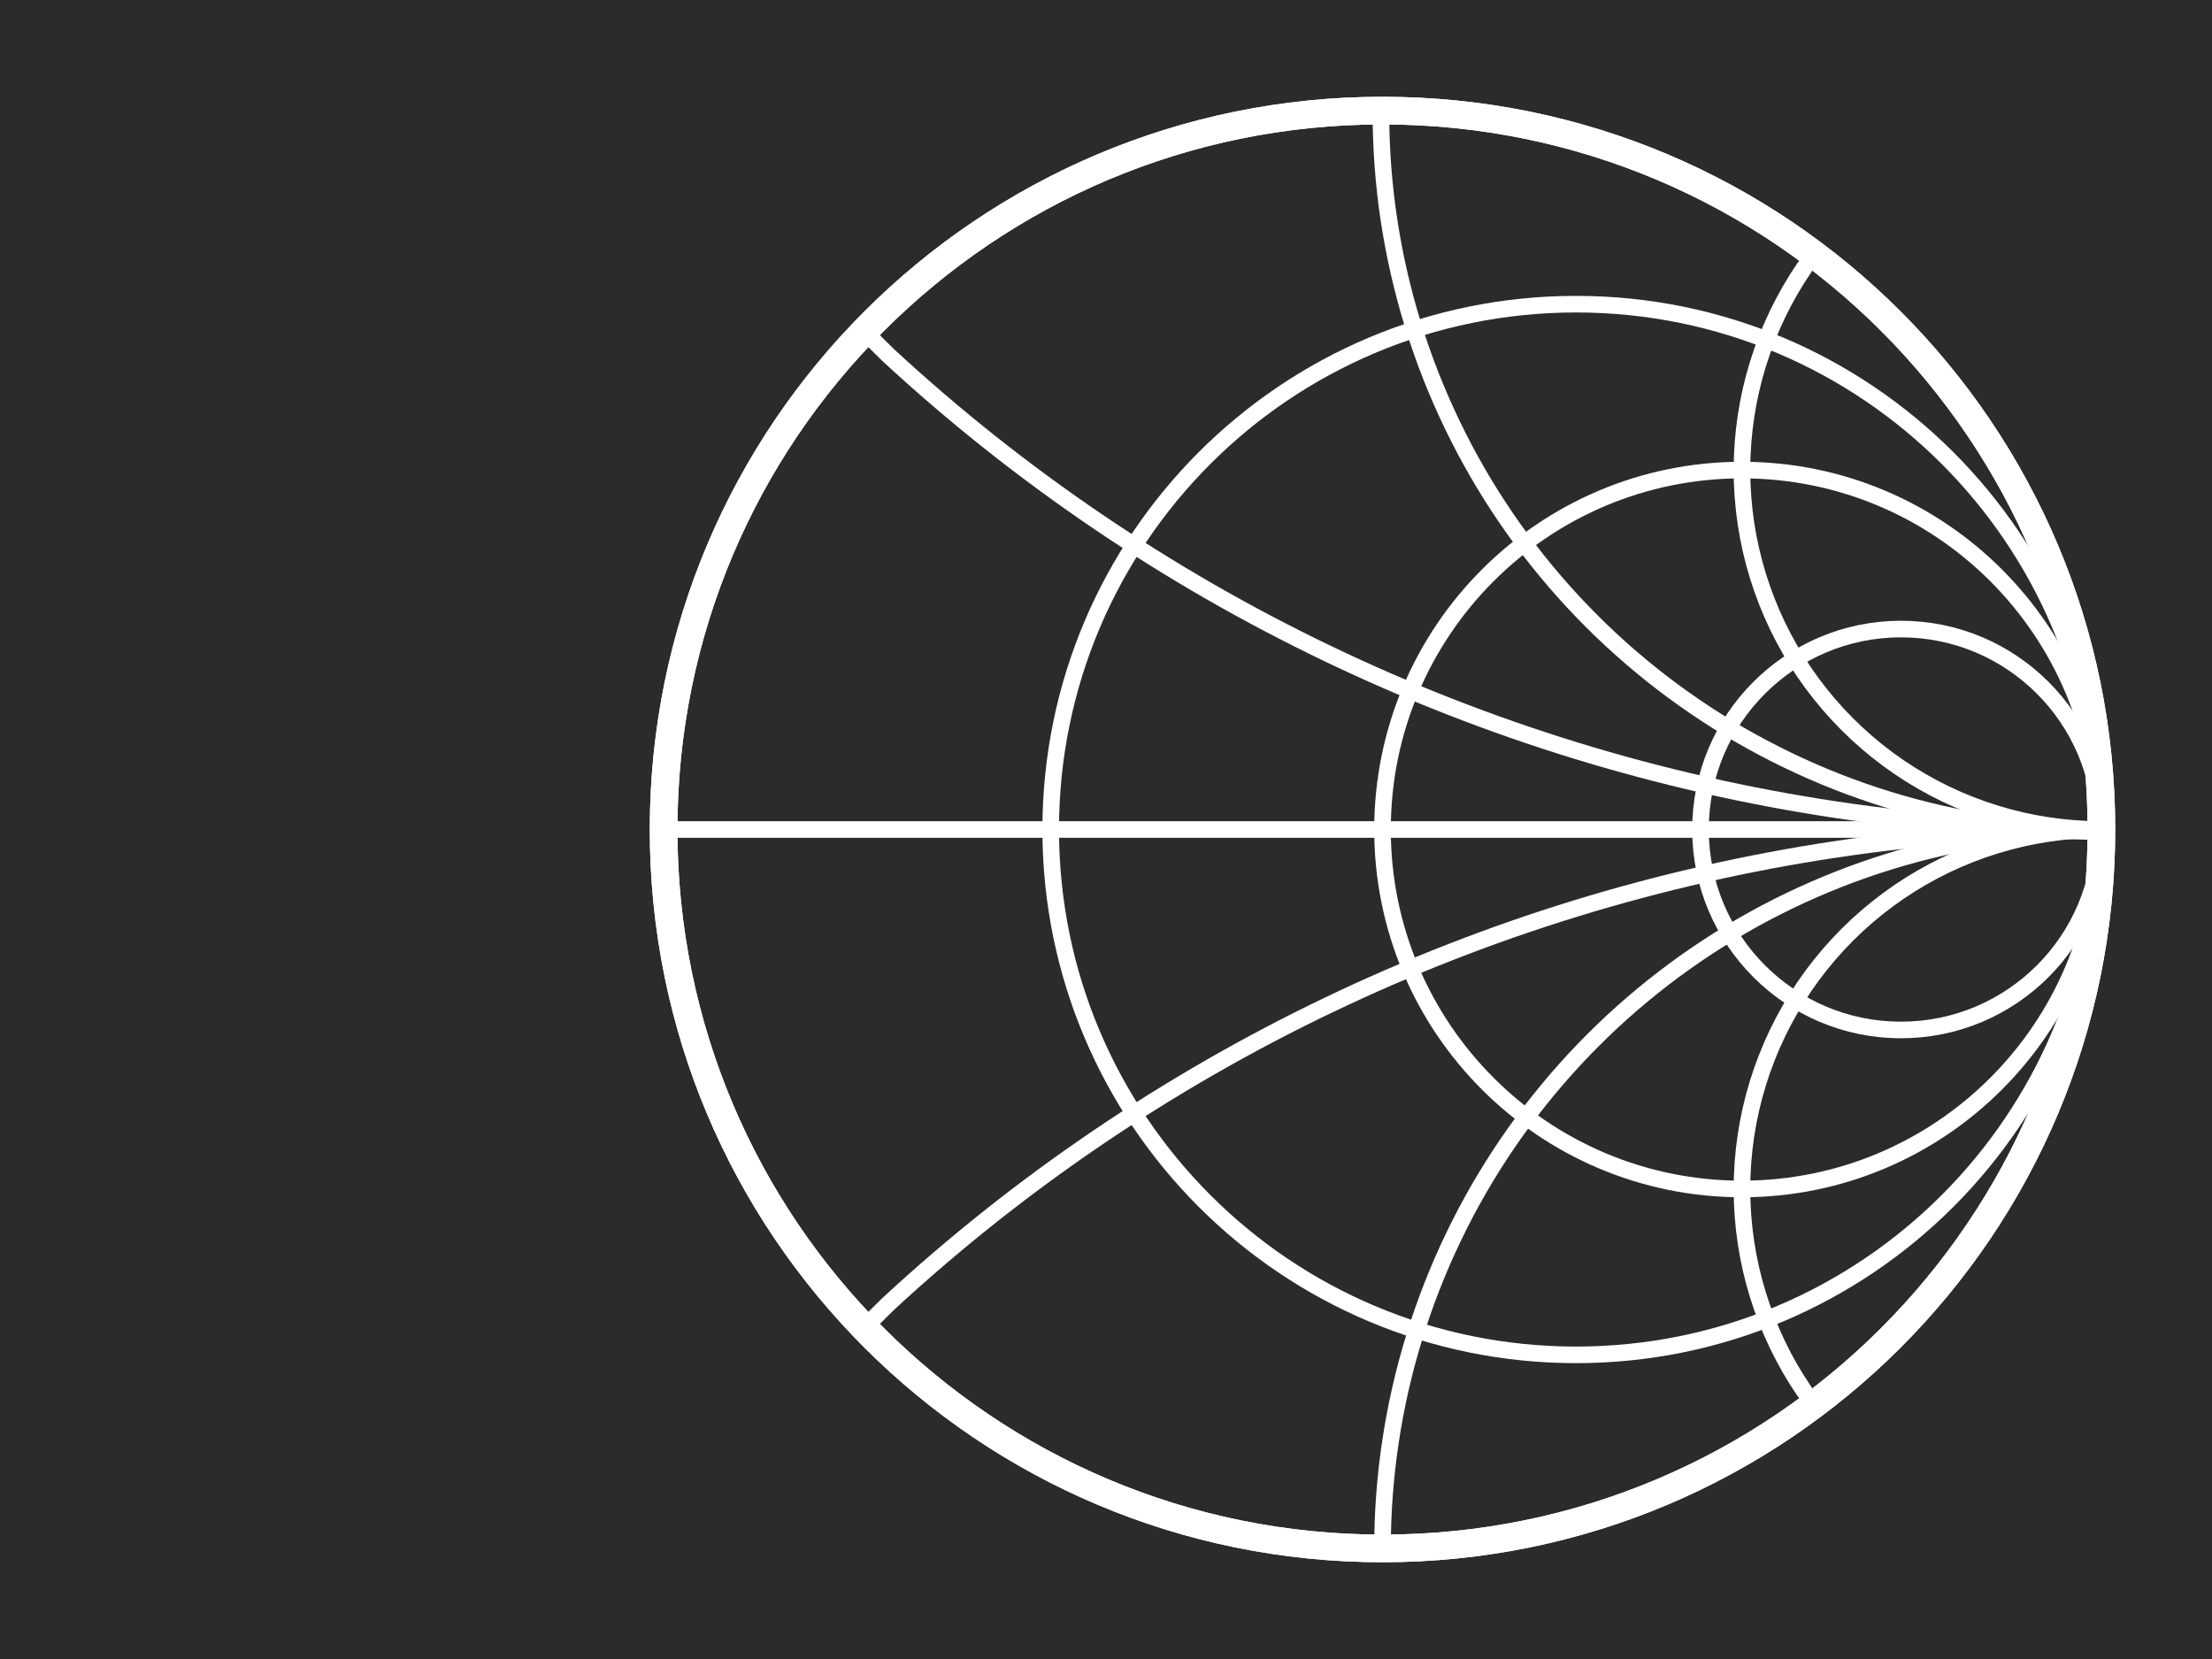
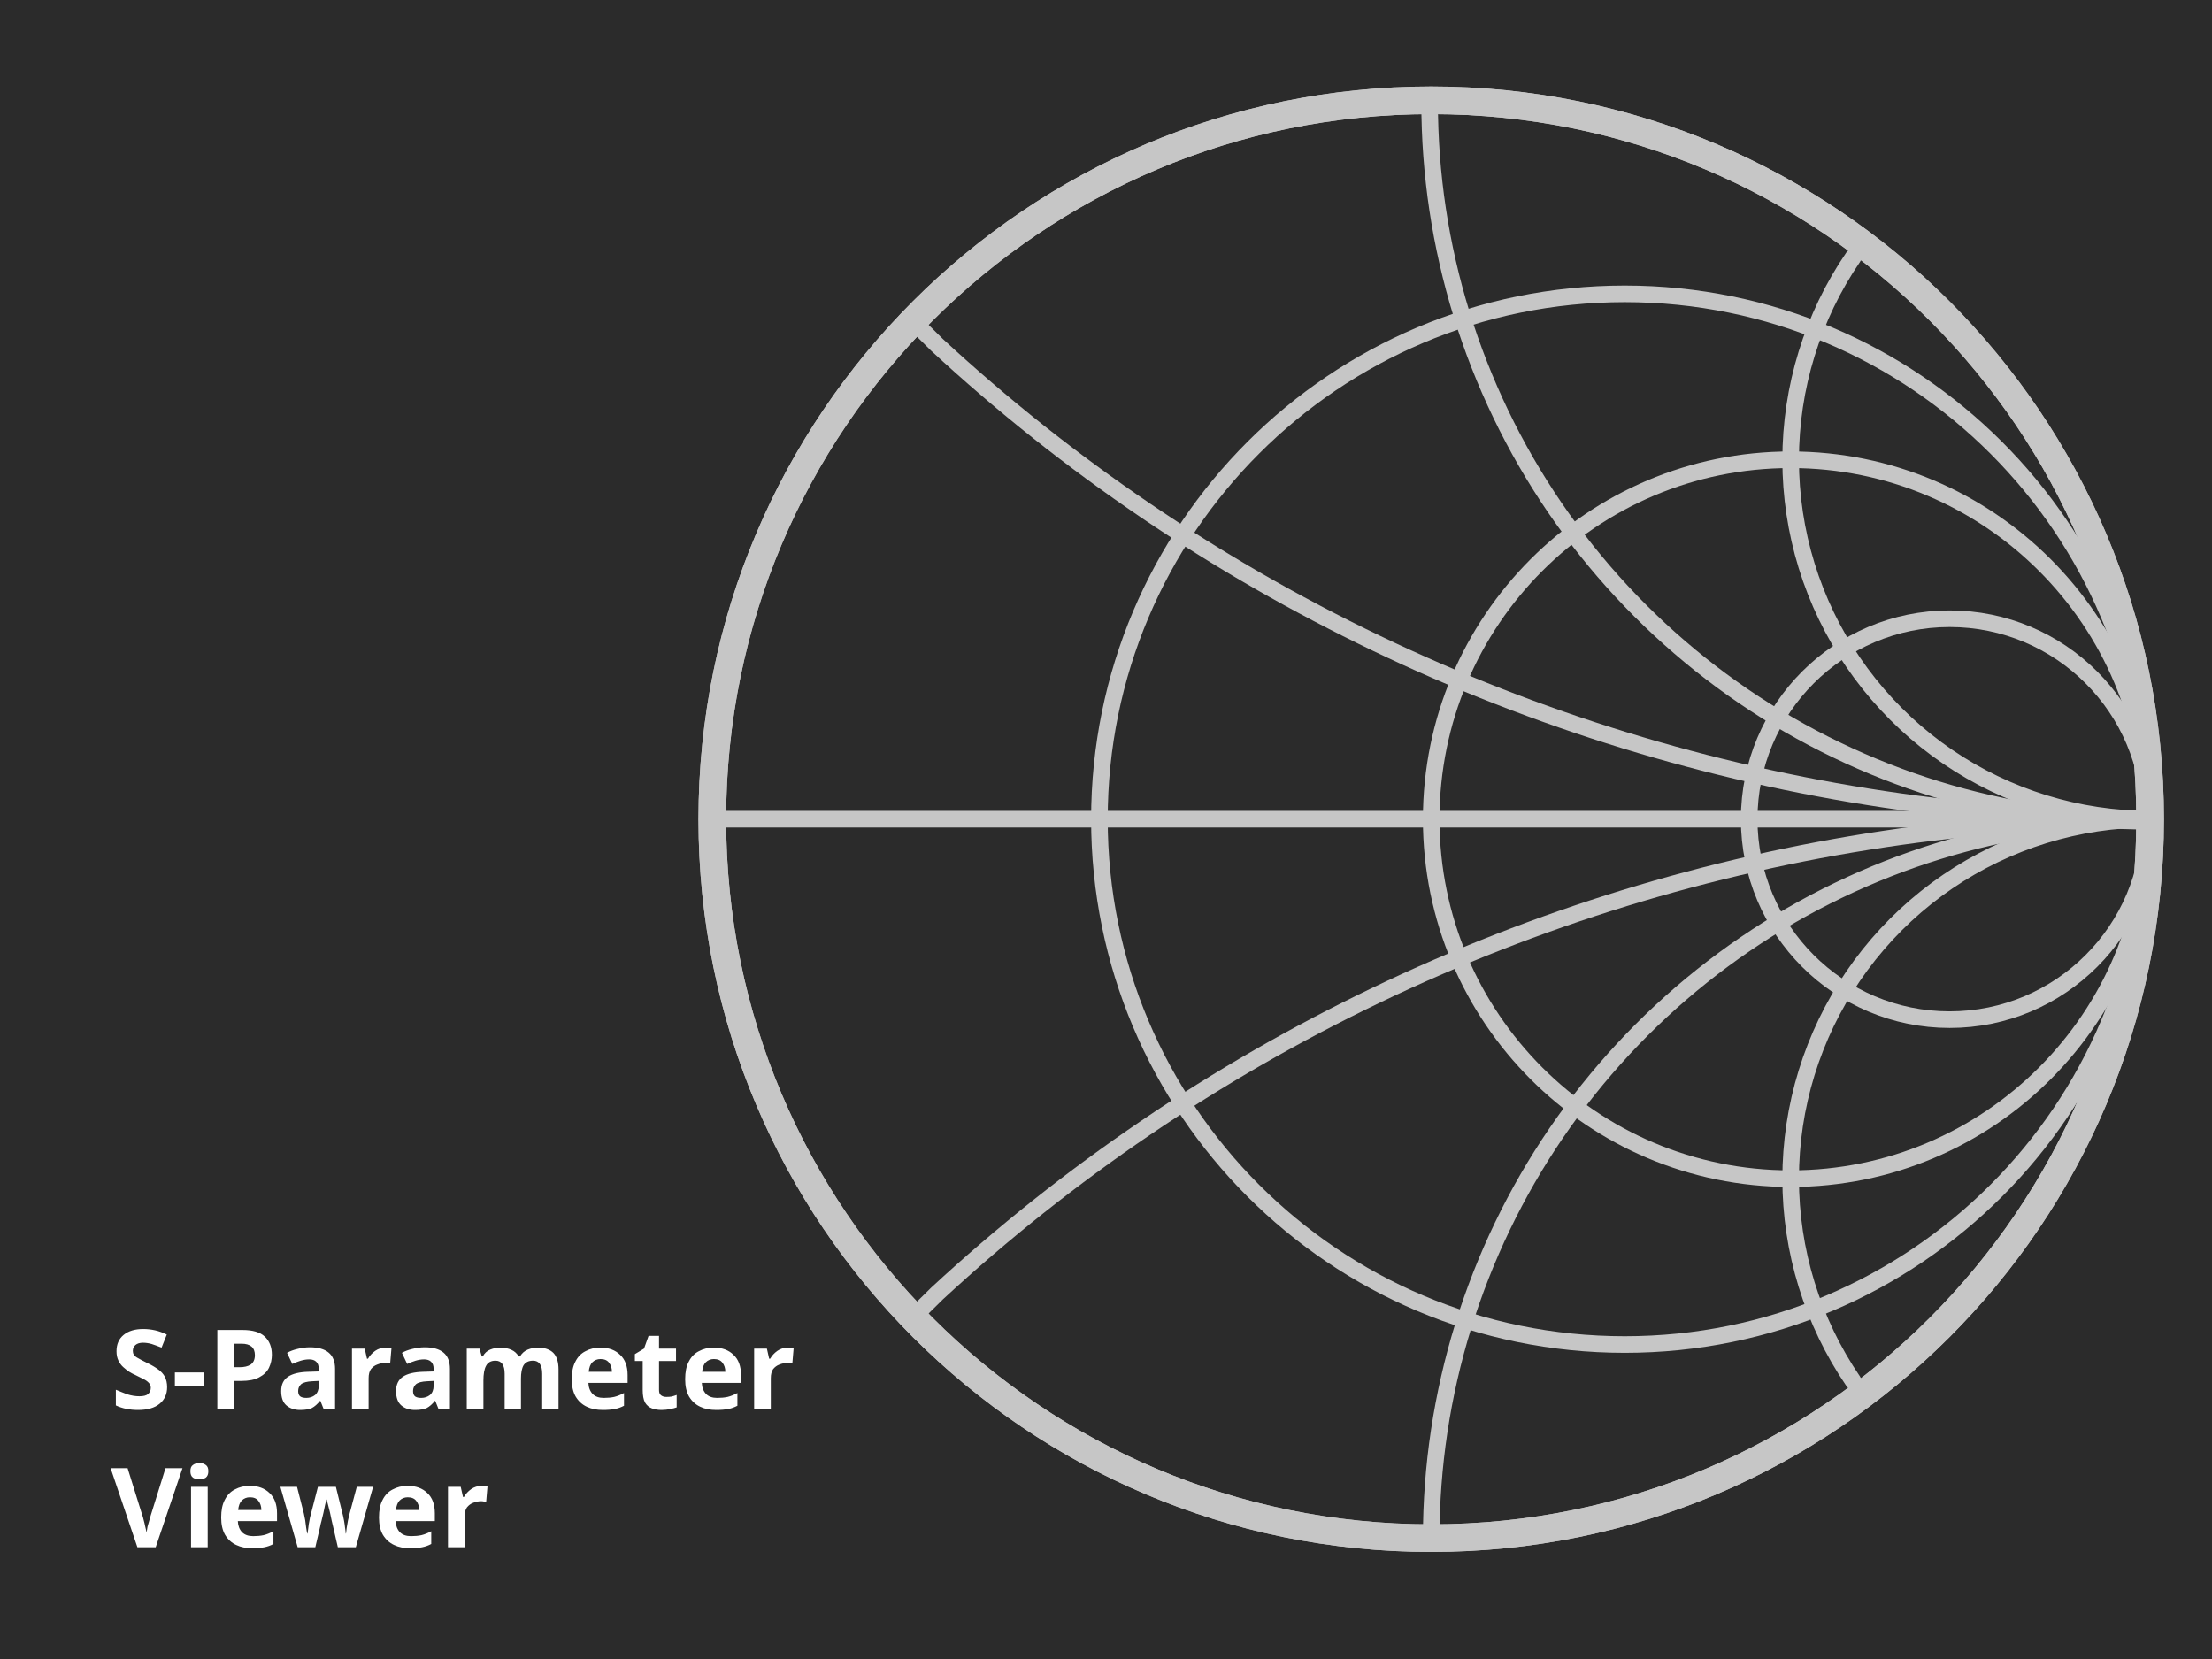
<svg xmlns="http://www.w3.org/2000/svg" width="400" height="300" viewBox="0 0 105.833 79.375" version="1.1" id="svg5">
  <defs id="defs2" />
  <g id="layer1">
    <rect style="font-variation-settings:normal;opacity:1;fill:#2b2b2b;fill-opacity:1;stroke:none;stroke-width:1.323;stroke-linecap:round;stroke-linejoin:round;stroke-miterlimit:4;stroke-dasharray:none;stroke-dashoffset:0;stroke-opacity:1;stop-color:#000000;stop-opacity:1" id="rect6047" width="105.833" height="79.375" x="0" y="0" />
-     <ellipse style="font-variation-settings:normal;opacity:1;fill:none;fill-opacity:1;stroke:#ffffff;stroke-width:1.323;stroke-linecap:round;stroke-linejoin:round;stroke-miterlimit:4;stroke-dasharray:none;stroke-dashoffset:0;stroke-opacity:1;stop-color:#000000;stop-opacity:1" id="path5117" cx="66.146" cy="39.688" rx="34.396" ry="34.396" />
-     <ellipse style="font-variation-settings:normal;fill:none;fill-opacity:1;stroke:#ffffff;stroke-width:1.323;stroke-linecap:round;stroke-linejoin:round;stroke-miterlimit:4;stroke-dasharray:none;stroke-dashoffset:0;stroke-opacity:1;stop-color:#000000" id="path5117-30" cx="66.146" cy="39.688" rx="34.396" ry="34.396" />
-     <path id="path5117-30-2" style="font-variation-settings:normal;fill:none;fill-opacity:1;stroke:#ffffff;stroke-width:0.794;stroke-linecap:round;stroke-linejoin:round;stroke-miterlimit:4;stroke-dasharray:none;stroke-dashoffset:0;stroke-opacity:1;stop-color:#000000" d="m 100.542,39.688 c -2.128,-1.8e-5 -4.255,-0.079 -6.376,-0.238 -2.122,-0.158 -4.237,-0.396 -6.341,-0.712 -2.104,-0.316 -4.195,-0.71 -6.27,-1.182 -2.074,-0.472 -4.13,-1.02 -6.163,-1.645 -2.033,-0.625 -4.042,-1.325 -6.023,-2.1 -1.981,-0.774 -3.932,-1.622 -5.849,-2.542 -1.917,-0.92 -3.799,-1.91 -5.642,-2.97 -1.843,-1.06 -3.645,-2.188 -5.403,-3.382 -1.758,-1.194 -3.471,-2.453 -5.135,-3.774 -1.663,-1.322 -3.277,-2.705 -4.836,-4.147 -0.384,-0.375 -0.764,-0.754 -1.14,-1.136" />
-     <path id="path5117-30-2-0" style="font-variation-settings:normal;fill:none;fill-opacity:1;stroke:#ffffff;stroke-width:0.794;stroke-linecap:round;stroke-linejoin:round;stroke-miterlimit:4;stroke-dasharray:none;stroke-dashoffset:0;stroke-opacity:1;stop-color:#000000" d="m 100.542,39.688 c -2.128,1.8e-5 -4.255,0.079 -6.376,0.238 -2.122,0.158 -4.237,0.396 -6.341,0.712 -2.104,0.316 -4.195,0.71 -6.27,1.182 -2.074,0.472 -4.13,1.02 -6.163,1.645 -2.033,0.625 -4.042,1.325 -6.023,2.1 -1.981,0.774 -3.932,1.622 -5.849,2.542 -1.917,0.92 -3.799,1.91 -5.642,2.97 -1.843,1.06 -3.645,2.188 -5.403,3.382 -1.758,1.194 -3.471,2.453 -5.135,3.774 -1.663,1.322 -3.277,2.705 -4.836,4.147 -0.384,0.375 -0.764,0.754 -1.14,1.136" />
-     <path style="font-variation-settings:normal;opacity:1;fill:none;fill-opacity:1;stroke:#ffffff;stroke-width:0.794;stroke-linecap:round;stroke-linejoin:round;stroke-miterlimit:4;stroke-dasharray:none;stroke-dashoffset:0;stroke-opacity:1;stop-color:#000000;stop-opacity:1" d="m 31.75,39.688 h 68.792" id="path5119" />
-     <circle style="font-variation-settings:normal;opacity:1;fill:none;fill-opacity:1;stroke:#ffffff;stroke-width:0.794;stroke-linecap:round;stroke-linejoin:round;stroke-miterlimit:4;stroke-dasharray:none;stroke-dashoffset:0;stroke-opacity:1;stop-color:#000000;stop-opacity:1" id="path5147" cx="83.344" cy="39.688" r="17.198" />
-     <path id="path5117-3" style="font-variation-settings:normal;fill:none;fill-opacity:1;stroke:#ffffff;stroke-width:0.794;stroke-linecap:round;stroke-linejoin:round;stroke-miterlimit:4;stroke-dasharray:none;stroke-dashoffset:0;stroke-opacity:1;stop-color:#000000" d="M 86.332,12.802 A 17.198,17.198 0 0 0 85.648,13.891 17.198,17.198 0 0 1 86.332,12.802 Z M 85.648,13.891 a 17.198,17.198 0 0 0 -0.601,1.137 17.198,17.198 0 0 1 0.601,-1.137 z m -0.601,1.137 a 17.198,17.198 0 0 0 -0.514,1.179 17.198,17.198 0 0 1 0.514,-1.179 z m -0.514,1.179 a 17.198,17.198 0 0 0 -0.425,1.214 17.198,17.198 0 0 1 0.425,-1.214 z m -0.425,1.214 a 17.198,17.198 0 0 0 -0.333,1.242 17.198,17.198 0 0 1 0.333,-1.242 z m -0.333,1.242 a 17.198,17.198 0 0 0 -0.239,1.263 17.198,17.198 0 0 1 0.239,-1.263 z m -0.239,1.263 a 17.198,17.198 0 0 0 -0.144,1.278 17.198,17.198 0 0 1 0.144,-1.278 z m -0.144,1.278 a 17.198,17.198 0 0 0 -0.048,1.285 17.198,17.198 0 0 1 0.048,-1.285 z m -0.048,1.285 a 17.198,17.198 0 0 0 0.048,1.285 17.198,17.198 0 0 1 -0.048,-1.285 z m 0.048,1.285 a 17.198,17.198 0 0 0 0.144,1.278 17.198,17.198 0 0 1 -0.144,-1.278 z m 0.144,1.278 a 17.198,17.198 0 0 0 0.239,1.263 17.198,17.198 0 0 1 -0.239,-1.263 z m 0.239,1.263 a 17.198,17.198 0 0 0 0.333,1.242 17.198,17.198 0 0 1 -0.333,-1.242 z m 0.333,1.242 a 17.198,17.198 0 0 0 0.425,1.214 17.198,17.198 0 0 1 -0.425,-1.214 z m 0.425,1.214 A 17.198,17.198 0 0 0 85.047,29.952 17.198,17.198 0 0 1 84.533,28.773 Z m 0.514,1.179 a 17.198,17.198 0 0 0 0.601,1.137 17.198,17.198 0 0 1 -0.601,-1.137 z m 0.601,1.137 A 17.198,17.198 0 0 0 86.332,32.177 17.198,17.198 0 0 1 85.648,31.089 Z m 0.684,1.089 a 17.198,17.198 0 0 0 0.764,1.035 17.198,17.198 0 0 1 -0.764,-1.035 z m 0.764,1.035 a 17.198,17.198 0 0 0 0.839,0.975 17.198,17.198 0 0 1 -0.839,-0.975 z m 0.839,0.975 a 17.198,17.198 0 0 0 0.91,0.91 17.198,17.198 0 0 1 -0.91,-0.91 z m 0.91,0.91 a 17.198,17.198 0 0 0 0.975,0.839 17.198,17.198 0 0 1 -0.975,-0.839 z m 0.975,0.839 a 17.198,17.198 0 0 0 1.035,0.764 17.198,17.198 0 0 1 -1.035,-0.764 z m 1.035,0.764 a 17.198,17.198 0 0 0 1.089,0.684 17.198,17.198 0 0 1 -1.089,-0.684 z m 1.089,0.684 a 17.198,17.198 0 0 0 1.137,0.601 17.198,17.198 0 0 1 -1.137,-0.601 z m 1.137,0.601 a 17.198,17.198 0 0 0 1.179,0.514 17.198,17.198 0 0 1 -1.179,-0.514 z m 1.179,0.514 a 17.198,17.198 0 0 0 1.214,0.425 17.198,17.198 0 0 1 -1.214,-0.425 z m 1.214,0.425 a 17.198,17.198 0 0 0 1.242,0.333 17.198,17.198 0 0 1 -1.242,-0.333 z m 1.242,0.333 a 17.198,17.198 0 0 0 1.264,0.239 17.198,17.198 0 0 1 -1.264,-0.239 z m 1.264,0.239 a 17.198,17.198 0 0 0 1.278,0.144 17.198,17.198 0 0 1 -1.278,-0.144 z m 1.278,0.144 a 17.198,17.198 0 0 0 1.285,0.048 17.198,17.198 0 0 1 -1.285,-0.048 z" />
-     <path id="path5117-3-6" style="font-variation-settings:normal;fill:none;fill-opacity:1;stroke:#ffffff;stroke-width:0.794;stroke-linecap:round;stroke-linejoin:round;stroke-miterlimit:4;stroke-dasharray:none;stroke-dashoffset:0;stroke-opacity:1;stop-color:#000000" d="m 86.332,66.573 a 17.198,17.198 0 0 1 -0.684,-1.089 17.198,17.198 0 0 0 0.684,1.089 z m -0.684,-1.089 a 17.198,17.198 0 0 1 -0.601,-1.137 17.198,17.198 0 0 0 0.601,1.137 z m -0.601,-1.137 a 17.198,17.198 0 0 1 -0.514,-1.179 17.198,17.198 0 0 0 0.514,1.179 z m -0.514,-1.179 a 17.198,17.198 0 0 1 -0.425,-1.214 17.198,17.198 0 0 0 0.425,1.214 z m -0.425,-1.214 a 17.198,17.198 0 0 1 -0.333,-1.242 17.198,17.198 0 0 0 0.333,1.242 z m -0.333,-1.242 a 17.198,17.198 0 0 1 -0.239,-1.263 17.198,17.198 0 0 0 0.239,1.263 z m -0.239,-1.263 a 17.198,17.198 0 0 1 -0.144,-1.278 17.198,17.198 0 0 0 0.144,1.278 z m -0.144,-1.278 a 17.198,17.198 0 0 1 -0.048,-1.285 17.198,17.198 0 0 0 0.048,1.285 z m -0.048,-1.285 a 17.198,17.198 0 0 1 0.048,-1.285 17.198,17.198 0 0 0 -0.048,1.285 z m 0.048,-1.285 a 17.198,17.198 0 0 1 0.144,-1.278 17.198,17.198 0 0 0 -0.144,1.278 z m 0.144,-1.278 a 17.198,17.198 0 0 1 0.239,-1.263 17.198,17.198 0 0 0 -0.239,1.263 z m 0.239,-1.263 a 17.198,17.198 0 0 1 0.333,-1.242 17.198,17.198 0 0 0 -0.333,1.242 z m 0.333,-1.242 a 17.198,17.198 0 0 1 0.425,-1.214 17.198,17.198 0 0 0 -0.425,1.214 z m 0.425,-1.214 a 17.198,17.198 0 0 1 0.514,-1.179 17.198,17.198 0 0 0 -0.514,1.179 z m 0.514,-1.179 a 17.198,17.198 0 0 1 0.601,-1.137 17.198,17.198 0 0 0 -0.601,1.137 z m 0.601,-1.137 a 17.198,17.198 0 0 1 0.684,-1.089 17.198,17.198 0 0 0 -0.684,1.089 z m 0.684,-1.089 a 17.198,17.198 0 0 1 0.764,-1.035 17.198,17.198 0 0 0 -0.764,1.035 z m 0.764,-1.035 a 17.198,17.198 0 0 1 0.839,-0.975 17.198,17.198 0 0 0 -0.839,0.975 z m 0.839,-0.975 a 17.198,17.198 0 0 1 0.91,-0.91 17.198,17.198 0 0 0 -0.91,0.91 z m 0.91,-0.91 a 17.198,17.198 0 0 1 0.975,-0.839 17.198,17.198 0 0 0 -0.975,0.839 z m 0.975,-0.839 a 17.198,17.198 0 0 1 1.035,-0.764 17.198,17.198 0 0 0 -1.035,0.764 z m 1.035,-0.764 a 17.198,17.198 0 0 1 1.089,-0.684 17.198,17.198 0 0 0 -1.089,0.684 z m 1.089,-0.684 a 17.198,17.198 0 0 1 1.137,-0.601 17.198,17.198 0 0 0 -1.137,0.601 z m 1.137,-0.601 a 17.198,17.198 0 0 1 1.179,-0.514 17.198,17.198 0 0 0 -1.179,0.514 z m 1.179,-0.514 a 17.198,17.198 0 0 1 1.214,-0.425 17.198,17.198 0 0 0 -1.214,0.425 z m 1.214,-0.425 a 17.198,17.198 0 0 1 1.242,-0.333 17.198,17.198 0 0 0 -1.242,0.333 z m 1.242,-0.333 a 17.198,17.198 0 0 1 1.264,-0.239 17.198,17.198 0 0 0 -1.264,0.239 z m 1.264,-0.239 a 17.198,17.198 0 0 1 1.278,-0.144 17.198,17.198 0 0 0 -1.278,0.144 z m 1.278,-0.144 a 17.198,17.198 0 0 1 1.285,-0.048 17.198,17.198 0 0 0 -1.285,0.048 z" />
-     <circle style="font-variation-settings:normal;fill:none;fill-opacity:1;stroke:#ffffff;stroke-width:0.794;stroke-linecap:round;stroke-linejoin:round;stroke-miterlimit:4;stroke-dasharray:none;stroke-dashoffset:0;stroke-opacity:1;stop-color:#000000" id="path5147-2" cx="90.951" cy="39.688" r="9.591" />
-     <circle style="font-variation-settings:normal;fill:none;fill-opacity:1;stroke:#ffffff;stroke-width:0.794;stroke-linecap:round;stroke-linejoin:round;stroke-miterlimit:4;stroke-dasharray:none;stroke-dashoffset:0;stroke-opacity:1;stop-color:#000000" id="path5147-5" cx="75.406" cy="39.688" r="25.135" />
-     <path id="path5117-2" style="font-variation-settings:normal;fill:none;fill-opacity:1;stroke:#ffffff;stroke-width:0.794;stroke-linecap:round;stroke-linejoin:round;stroke-miterlimit:4;stroke-dasharray:none;stroke-dashoffset:0;stroke-opacity:1;stop-color:#000000" d="m 66.07,5.388 a 34.396,34.396 0 0 0 0.096,2.57 34.396,34.396 0 0 1 -0.096,-2.57 z m 0.096,2.57 a 34.396,34.396 0 0 0 0.288,2.556 34.396,34.396 0 0 1 -0.288,-2.556 z m 0.288,2.556 a 34.396,34.396 0 0 0 0.479,2.527 34.396,34.396 0 0 1 -0.479,-2.527 z m 0.479,2.527 a 34.396,34.396 0 0 0 0.666,2.485 34.396,34.396 0 0 1 -0.666,-2.485 z m 0.666,2.485 a 34.396,34.396 0 0 0 0.85,2.428 34.396,34.396 0 0 1 -0.85,-2.428 z m 0.85,2.428 a 34.396,34.396 0 0 0 1.029,2.357 34.396,34.396 0 0 1 -1.029,-2.357 z m 1.029,2.357 a 34.396,34.396 0 0 0 1.201,2.274 34.396,34.396 0 0 1 -1.201,-2.274 z m 1.201,2.274 a 34.396,34.396 0 0 0 1.369,2.178 34.396,34.396 0 0 1 -1.369,-2.178 z m 1.369,2.178 a 34.396,34.396 0 0 0 1.527,2.069 34.396,34.396 0 0 1 -1.527,-2.069 z m 1.527,2.069 a 34.396,34.396 0 0 0 1.678,1.95 34.396,34.396 0 0 1 -1.678,-1.95 z m 1.678,1.95 a 34.396,34.396 0 0 0 1.819,1.819 34.396,34.396 0 0 1 -1.819,-1.819 z m 1.819,1.819 a 34.396,34.396 0 0 0 1.95,1.678 34.396,34.396 0 0 1 -1.95,-1.678 z m 1.95,1.678 a 34.396,34.396 0 0 0 2.069,1.527 34.396,34.396 0 0 1 -2.069,-1.527 z m 2.069,1.527 a 34.396,34.396 0 0 0 2.178,1.369 34.396,34.396 0 0 1 -2.178,-1.369 z m 2.178,1.369 a 34.396,34.396 0 0 0 2.274,1.201 34.396,34.396 0 0 1 -2.274,-1.201 z m 2.274,1.201 a 34.396,34.396 0 0 0 2.357,1.029 34.396,34.396 0 0 1 -2.357,-1.029 z m 2.357,1.029 a 34.396,34.396 0 0 0 2.428,0.85 34.396,34.396 0 0 1 -2.428,-0.85 z m 2.428,0.85 a 34.396,34.396 0 0 0 2.485,0.666 34.396,34.396 0 0 1 -2.485,-0.666 z m 2.485,0.666 a 34.396,34.396 0 0 0 2.527,0.479 34.396,34.396 0 0 1 -2.527,-0.479 z m 2.527,0.479 a 34.396,34.396 0 0 0 2.556,0.288 34.396,34.396 0 0 1 -2.556,-0.288 z m 2.556,0.288 a 34.396,34.396 0 0 0 2.57,0.096 34.396,34.396 0 0 1 -2.57,-0.096 z" />
-     <path id="path5117-2-5" style="font-variation-settings:normal;fill:none;fill-opacity:1;stroke:#ffffff;stroke-width:0.794;stroke-linecap:round;stroke-linejoin:round;stroke-miterlimit:4;stroke-dasharray:none;stroke-dashoffset:0;stroke-opacity:1;stop-color:#000000" d="m 66.146,74.083 a 34.396,34.396 0 0 1 0.096,-2.57 34.396,34.396 0 0 0 -0.096,2.57 z m 0.096,-2.57 a 34.396,34.396 0 0 1 0.288,-2.556 34.396,34.396 0 0 0 -0.288,2.556 z m 0.288,-2.556 a 34.396,34.396 0 0 1 0.479,-2.527 34.396,34.396 0 0 0 -0.479,2.527 z m 0.479,-2.527 a 34.396,34.396 0 0 1 0.666,-2.485 34.396,34.396 0 0 0 -0.666,2.485 z m 0.666,-2.485 a 34.396,34.396 0 0 1 0.85,-2.428 34.396,34.396 0 0 0 -0.85,2.428 z m 0.85,-2.428 a 34.396,34.396 0 0 1 1.029,-2.357 34.396,34.396 0 0 0 -1.029,2.357 z m 1.029,-2.357 a 34.396,34.396 0 0 1 1.201,-2.274 34.396,34.396 0 0 0 -1.201,2.274 z m 1.201,-2.274 a 34.396,34.396 0 0 1 1.369,-2.178 34.396,34.396 0 0 0 -1.369,2.178 z m 1.369,-2.178 a 34.396,34.396 0 0 1 1.527,-2.069 34.396,34.396 0 0 0 -1.527,2.069 z m 1.527,-2.069 a 34.396,34.396 0 0 1 1.678,-1.95 34.396,34.396 0 0 0 -1.678,1.95 z m 1.678,-1.95 a 34.396,34.396 0 0 1 1.819,-1.819 34.396,34.396 0 0 0 -1.819,1.819 z m 1.819,-1.819 a 34.396,34.396 0 0 1 1.95,-1.678 34.396,34.396 0 0 0 -1.95,1.678 z m 1.95,-1.678 a 34.396,34.396 0 0 1 2.069,-1.527 34.396,34.396 0 0 0 -2.069,1.527 z m 2.069,-1.527 a 34.396,34.396 0 0 1 2.178,-1.369 34.396,34.396 0 0 0 -2.178,1.369 z m 2.178,-1.369 a 34.396,34.396 0 0 1 2.274,-1.201 34.396,34.396 0 0 0 -2.274,1.201 z m 2.274,-1.201 a 34.396,34.396 0 0 1 2.357,-1.029 34.396,34.396 0 0 0 -2.357,1.029 z m 2.357,-1.029 a 34.396,34.396 0 0 1 2.428,-0.85 34.396,34.396 0 0 0 -2.428,0.85 z m 2.428,-0.85 a 34.396,34.396 0 0 1 2.485,-0.666 34.396,34.396 0 0 0 -2.485,0.666 z m 2.485,-0.666 a 34.396,34.396 0 0 1 2.527,-0.479 34.396,34.396 0 0 0 -2.527,0.479 z m 2.527,-0.479 a 34.396,34.396 0 0 1 2.556,-0.288 34.396,34.396 0 0 0 -2.556,0.288 z m 2.556,-0.288 a 34.396,34.396 0 0 1 2.57,-0.096 34.396,34.396 0 0 0 -2.57,0.096 z" />
+     <ellipse style="font-variation-settings:normal;opacity:1;fill:none;fill-opacity:1;stroke:#c6c6c6;stroke-width:1.323;stroke-linecap:round;stroke-linejoin:round;stroke-miterlimit:4;stroke-dasharray:none;stroke-dashoffset:0;stroke-opacity:1;stop-color:#000000;stop-opacity:1" id="path5117" cx="68.476" cy="39.195" rx="34.396" ry="34.396" />
+     <path id="path5117-30-2" style="font-variation-settings:normal;fill:none;fill-opacity:1;stroke:#c6c6c6;stroke-width:0.794;stroke-linecap:round;stroke-linejoin:round;stroke-miterlimit:4;stroke-dasharray:none;stroke-dashoffset:0;stroke-opacity:1;stop-color:#000000" d="m 102.872,39.194 c -2.128,-1.8e-5 -4.255,-0.079 -6.376,-0.238 -2.122,-0.158 -4.237,-0.396 -6.341,-0.712 -2.104,-0.316 -4.195,-0.71 -6.27,-1.182 -2.074,-0.472 -4.13,-1.02 -6.163,-1.645 -2.033,-0.625 -4.042,-1.325 -6.023,-2.1 -1.981,-0.774 -3.932,-1.622 -5.849,-2.542 -1.917,-0.92 -3.799,-1.91 -5.642,-2.97 -1.843,-1.06 -3.645,-2.188 -5.403,-3.382 -1.758,-1.194 -3.471,-2.453 -5.135,-3.774 -1.663,-1.322 -3.277,-2.705 -4.836,-4.147 -0.384,-0.375 -0.764,-0.754 -1.14,-1.136" />
+     <path id="path5117-30-2-0" style="font-variation-settings:normal;fill:none;fill-opacity:1;stroke:#c6c6c6;stroke-width:0.794;stroke-linecap:round;stroke-linejoin:round;stroke-miterlimit:4;stroke-dasharray:none;stroke-dashoffset:0;stroke-opacity:1;stop-color:#000000" d="m 102.872,39.194 c -2.128,1.8e-5 -4.255,0.079 -6.376,0.238 -2.122,0.158 -4.237,0.396 -6.341,0.712 -2.104,0.316 -4.195,0.71 -6.27,1.182 -2.074,0.472 -4.13,1.02 -6.163,1.645 -2.033,0.625 -4.042,1.325 -6.023,2.1 -1.981,0.774 -3.932,1.622 -5.849,2.542 -1.917,0.92 -3.799,1.91 -5.642,2.97 -1.843,1.06 -3.645,2.188 -5.403,3.382 -1.758,1.194 -3.471,2.453 -5.135,3.774 -1.663,1.322 -3.277,2.705 -4.836,4.147 -0.384,0.375 -0.764,0.754 -1.14,1.136" />
+     <path style="font-variation-settings:normal;opacity:1;fill:none;fill-opacity:1;stroke:#c6c6c6;stroke-width:0.794;stroke-linecap:round;stroke-linejoin:round;stroke-miterlimit:4;stroke-dasharray:none;stroke-dashoffset:0;stroke-opacity:1;stop-color:#000000;stop-opacity:1" d="M 34.08,39.195 H 102.872" id="path5119" />
+     <circle style="font-variation-settings:normal;opacity:1;fill:none;fill-opacity:1;stroke:#c6c6c6;stroke-width:0.794;stroke-linecap:round;stroke-linejoin:round;stroke-miterlimit:4;stroke-dasharray:none;stroke-dashoffset:0;stroke-opacity:1;stop-color:#000000;stop-opacity:1" id="path5147" cx="85.674" cy="39.195" r="17.198" />
+     <path id="path5117-3" style="font-variation-settings:normal;fill:none;fill-opacity:1;stroke:#c6c6c6;stroke-width:0.794;stroke-linecap:round;stroke-linejoin:round;stroke-miterlimit:4;stroke-dasharray:none;stroke-dashoffset:0;stroke-opacity:1;stop-color:#000000" d="m 88.662,12.309 a 17.198,17.198 0 0 0 -0.684,1.089 17.198,17.198 0 0 1 0.684,-1.089 z m -0.684,1.089 a 17.198,17.198 0 0 0 -0.601,1.137 17.198,17.198 0 0 1 0.601,-1.137 z m -0.601,1.137 a 17.198,17.198 0 0 0 -0.514,1.179 17.198,17.198 0 0 1 0.514,-1.179 z m -0.514,1.179 a 17.198,17.198 0 0 0 -0.425,1.214 17.198,17.198 0 0 1 0.425,-1.214 z m -0.425,1.214 a 17.198,17.198 0 0 0 -0.333,1.242 17.198,17.198 0 0 1 0.333,-1.242 z m -0.333,1.242 a 17.198,17.198 0 0 0 -0.239,1.263 17.198,17.198 0 0 1 0.239,-1.263 z m -0.239,1.263 a 17.198,17.198 0 0 0 -0.144,1.278 17.198,17.198 0 0 1 0.144,-1.278 z m -0.144,1.278 a 17.198,17.198 0 0 0 -0.048,1.285 17.198,17.198 0 0 1 0.048,-1.285 z m -0.048,1.285 a 17.198,17.198 0 0 0 0.048,1.285 17.198,17.198 0 0 1 -0.048,-1.285 z m 0.048,1.285 a 17.198,17.198 0 0 0 0.144,1.278 17.198,17.198 0 0 1 -0.144,-1.278 z m 0.144,1.278 a 17.198,17.198 0 0 0 0.239,1.263 17.198,17.198 0 0 1 -0.239,-1.263 z m 0.239,1.263 a 17.198,17.198 0 0 0 0.333,1.242 17.198,17.198 0 0 1 -0.333,-1.242 z m 0.333,1.242 a 17.198,17.198 0 0 0 0.425,1.214 17.198,17.198 0 0 1 -0.425,-1.214 z m 0.425,1.214 a 17.198,17.198 0 0 0 0.514,1.179 17.198,17.198 0 0 1 -0.514,-1.179 z m 0.514,1.179 a 17.198,17.198 0 0 0 0.601,1.137 17.198,17.198 0 0 1 -0.601,-1.137 z m 0.601,1.137 a 17.198,17.198 0 0 0 0.684,1.089 17.198,17.198 0 0 1 -0.684,-1.089 z m 0.684,1.089 a 17.198,17.198 0 0 0 0.764,1.035 17.198,17.198 0 0 1 -0.764,-1.035 z m 0.764,1.035 a 17.198,17.198 0 0 0 0.839,0.975 17.198,17.198 0 0 1 -0.839,-0.975 z m 0.839,0.975 a 17.198,17.198 0 0 0 0.91,0.91 17.198,17.198 0 0 1 -0.91,-0.91 z m 0.91,0.91 a 17.198,17.198 0 0 0 0.975,0.839 17.198,17.198 0 0 1 -0.975,-0.839 z m 0.975,0.839 a 17.198,17.198 0 0 0 1.035,0.764 17.198,17.198 0 0 1 -1.035,-0.764 z m 1.035,0.764 a 17.198,17.198 0 0 0 1.089,0.684 17.198,17.198 0 0 1 -1.089,-0.684 z m 1.089,0.684 a 17.198,17.198 0 0 0 1.137,0.601 17.198,17.198 0 0 1 -1.137,-0.601 z m 1.137,0.601 a 17.198,17.198 0 0 0 1.179,0.514 17.198,17.198 0 0 1 -1.179,-0.514 z m 1.179,0.514 a 17.198,17.198 0 0 0 1.214,0.425 17.198,17.198 0 0 1 -1.214,-0.425 z m 1.214,0.425 a 17.198,17.198 0 0 0 1.242,0.333 17.198,17.198 0 0 1 -1.242,-0.333 z m 1.242,0.333 a 17.198,17.198 0 0 0 1.264,0.239 17.198,17.198 0 0 1 -1.264,-0.239 z m 1.264,0.239 a 17.198,17.198 0 0 0 1.278,0.144 17.198,17.198 0 0 1 -1.278,-0.144 z m 1.278,0.144 a 17.198,17.198 0 0 0 1.285,0.048 17.198,17.198 0 0 1 -1.285,-0.048 z" />
+     <path id="path5117-3-6" style="font-variation-settings:normal;fill:none;fill-opacity:1;stroke:#c6c6c6;stroke-width:0.794;stroke-linecap:round;stroke-linejoin:round;stroke-miterlimit:4;stroke-dasharray:none;stroke-dashoffset:0;stroke-opacity:1;stop-color:#000000" d="m 88.662,66.08 a 17.198,17.198 0 0 1 -0.684,-1.089 17.198,17.198 0 0 0 0.684,1.089 z m -0.684,-1.089 a 17.198,17.198 0 0 1 -0.601,-1.137 17.198,17.198 0 0 0 0.601,1.137 z m -0.601,-1.137 a 17.198,17.198 0 0 1 -0.514,-1.179 17.198,17.198 0 0 0 0.514,1.179 z m -0.514,-1.179 a 17.198,17.198 0 0 1 -0.425,-1.214 17.198,17.198 0 0 0 0.425,1.214 z m -0.425,-1.214 a 17.198,17.198 0 0 1 -0.333,-1.242 17.198,17.198 0 0 0 0.333,1.242 z m -0.333,-1.242 a 17.198,17.198 0 0 1 -0.239,-1.263 17.198,17.198 0 0 0 0.239,1.263 z m -0.239,-1.263 a 17.198,17.198 0 0 1 -0.144,-1.278 17.198,17.198 0 0 0 0.144,1.278 z m -0.144,-1.278 a 17.198,17.198 0 0 1 -0.048,-1.285 17.198,17.198 0 0 0 0.048,1.285 z m -0.048,-1.285 a 17.198,17.198 0 0 1 0.048,-1.285 17.198,17.198 0 0 0 -0.048,1.285 z m 0.048,-1.285 a 17.198,17.198 0 0 1 0.144,-1.278 17.198,17.198 0 0 0 -0.144,1.278 z m 0.144,-1.278 a 17.198,17.198 0 0 1 0.239,-1.263 17.198,17.198 0 0 0 -0.239,1.263 z m 0.239,-1.263 a 17.198,17.198 0 0 1 0.333,-1.242 17.198,17.198 0 0 0 -0.333,1.242 z m 0.333,-1.242 a 17.198,17.198 0 0 1 0.425,-1.214 17.198,17.198 0 0 0 -0.425,1.214 z m 0.425,-1.214 a 17.198,17.198 0 0 1 0.514,-1.179 17.198,17.198 0 0 0 -0.514,1.179 z m 0.514,-1.179 a 17.198,17.198 0 0 1 0.601,-1.137 17.198,17.198 0 0 0 -0.601,1.137 z m 0.601,-1.137 a 17.198,17.198 0 0 1 0.684,-1.089 17.198,17.198 0 0 0 -0.684,1.089 z m 0.684,-1.089 a 17.198,17.198 0 0 1 0.764,-1.035 17.198,17.198 0 0 0 -0.764,1.035 z m 0.764,-1.035 a 17.198,17.198 0 0 1 0.839,-0.975 17.198,17.198 0 0 0 -0.839,0.975 z m 0.839,-0.975 a 17.198,17.198 0 0 1 0.91,-0.91 17.198,17.198 0 0 0 -0.91,0.91 z m 0.91,-0.91 a 17.198,17.198 0 0 1 0.975,-0.839 17.198,17.198 0 0 0 -0.975,0.839 z m 0.975,-0.839 a 17.198,17.198 0 0 1 1.035,-0.764 17.198,17.198 0 0 0 -1.035,0.764 z m 1.035,-0.764 a 17.198,17.198 0 0 1 1.089,-0.684 17.198,17.198 0 0 0 -1.089,0.684 z m 1.089,-0.684 a 17.198,17.198 0 0 1 1.137,-0.601 17.198,17.198 0 0 0 -1.137,0.601 z m 1.137,-0.601 a 17.198,17.198 0 0 1 1.179,-0.514 17.198,17.198 0 0 0 -1.179,0.514 z m 1.179,-0.514 a 17.198,17.198 0 0 1 1.214,-0.425 17.198,17.198 0 0 0 -1.214,0.425 z m 1.214,-0.425 a 17.198,17.198 0 0 1 1.242,-0.333 17.198,17.198 0 0 0 -1.242,0.333 z m 1.242,-0.333 a 17.198,17.198 0 0 1 1.264,-0.239 17.198,17.198 0 0 0 -1.264,0.239 z m 1.264,-0.239 a 17.198,17.198 0 0 1 1.278,-0.144 17.198,17.198 0 0 0 -1.278,0.144 z m 1.278,-0.144 a 17.198,17.198 0 0 1 1.285,-0.048 17.198,17.198 0 0 0 -1.285,0.048 z" />
+     <circle style="font-variation-settings:normal;fill:none;fill-opacity:1;stroke:#c6c6c6;stroke-width:0.794;stroke-linecap:round;stroke-linejoin:round;stroke-miterlimit:4;stroke-dasharray:none;stroke-dashoffset:0;stroke-opacity:1;stop-color:#000000" id="path5147-2" cx="93.281" cy="39.194" r="9.591" />
+     <circle style="font-variation-settings:normal;fill:none;fill-opacity:1;stroke:#c6c6c6;stroke-width:0.794;stroke-linecap:round;stroke-linejoin:round;stroke-miterlimit:4;stroke-dasharray:none;stroke-dashoffset:0;stroke-opacity:1;stop-color:#000000" id="path5147-5" cx="77.736" cy="39.194" r="25.135" />
+     <path id="path5117-2" style="font-variation-settings:normal;fill:none;fill-opacity:1;stroke:#c6c6c6;stroke-width:0.794;stroke-linecap:round;stroke-linejoin:round;stroke-miterlimit:4;stroke-dasharray:none;stroke-dashoffset:0;stroke-opacity:1;stop-color:#000000" d="m 68.4,4.895 a 34.396,34.396 0 0 0 0.096,2.57 34.396,34.396 0 0 1 -0.096,-2.57 z m 0.096,2.57 a 34.396,34.396 0 0 0 0.288,2.556 34.396,34.396 0 0 1 -0.288,-2.556 z m 0.288,2.556 a 34.396,34.396 0 0 0 0.479,2.527 34.396,34.396 0 0 1 -0.479,-2.527 z m 0.479,2.527 a 34.396,34.396 0 0 0 0.666,2.485 34.396,34.396 0 0 1 -0.666,-2.485 z m 0.666,2.485 a 34.396,34.396 0 0 0 0.85,2.428 34.396,34.396 0 0 1 -0.85,-2.428 z m 0.85,2.428 a 34.396,34.396 0 0 0 1.029,2.357 34.396,34.396 0 0 1 -1.029,-2.357 z m 1.029,2.357 a 34.396,34.396 0 0 0 1.201,2.274 34.396,34.396 0 0 1 -1.201,-2.274 z m 1.201,2.274 a 34.396,34.396 0 0 0 1.369,2.178 34.396,34.396 0 0 1 -1.369,-2.178 z m 1.369,2.178 a 34.396,34.396 0 0 0 1.527,2.069 34.396,34.396 0 0 1 -1.527,-2.069 z m 1.527,2.069 a 34.396,34.396 0 0 0 1.678,1.95 34.396,34.396 0 0 1 -1.678,-1.95 z m 1.678,1.95 a 34.396,34.396 0 0 0 1.819,1.819 34.396,34.396 0 0 1 -1.819,-1.819 z m 1.819,1.819 a 34.396,34.396 0 0 0 1.95,1.678 34.396,34.396 0 0 1 -1.95,-1.678 z m 1.95,1.678 a 34.396,34.396 0 0 0 2.069,1.527 34.396,34.396 0 0 1 -2.069,-1.527 z m 2.069,1.527 a 34.396,34.396 0 0 0 2.178,1.369 34.396,34.396 0 0 1 -2.178,-1.369 z m 2.178,1.369 a 34.396,34.396 0 0 0 2.274,1.201 34.396,34.396 0 0 1 -2.274,-1.201 z m 2.274,1.201 a 34.396,34.396 0 0 0 2.357,1.029 34.396,34.396 0 0 1 -2.357,-1.029 z m 2.357,1.029 a 34.396,34.396 0 0 0 2.428,0.85 34.396,34.396 0 0 1 -2.428,-0.85 z m 2.428,0.85 a 34.396,34.396 0 0 0 2.485,0.666 34.396,34.396 0 0 1 -2.485,-0.666 z m 2.485,0.666 a 34.396,34.396 0 0 0 2.527,0.479 34.396,34.396 0 0 1 -2.527,-0.479 z m 2.527,0.479 a 34.396,34.396 0 0 0 2.556,0.288 34.396,34.396 0 0 1 -2.556,-0.288 z m 2.556,0.288 a 34.396,34.396 0 0 0 2.57,0.096 34.396,34.396 0 0 1 -2.57,-0.096 z" />
+     <path id="path5117-2-5" style="font-variation-settings:normal;fill:none;fill-opacity:1;stroke:#c6c6c6;stroke-width:0.794;stroke-linecap:round;stroke-linejoin:round;stroke-miterlimit:4;stroke-dasharray:none;stroke-dashoffset:0;stroke-opacity:1;stop-color:#000000" d="m 68.476,73.59 a 34.396,34.396 0 0 1 0.096,-2.57 34.396,34.396 0 0 0 -0.096,2.57 z m 0.096,-2.57 a 34.396,34.396 0 0 1 0.288,-2.556 34.396,34.396 0 0 0 -0.288,2.556 z m 0.288,-2.556 a 34.396,34.396 0 0 1 0.479,-2.527 34.396,34.396 0 0 0 -0.479,2.527 z m 0.479,-2.527 a 34.396,34.396 0 0 1 0.666,-2.485 34.396,34.396 0 0 0 -0.666,2.485 z m 0.666,-2.485 a 34.396,34.396 0 0 1 0.85,-2.428 34.396,34.396 0 0 0 -0.85,2.428 z m 0.85,-2.428 a 34.396,34.396 0 0 1 1.029,-2.357 34.396,34.396 0 0 0 -1.029,2.357 z m 1.029,-2.357 a 34.396,34.396 0 0 1 1.201,-2.274 34.396,34.396 0 0 0 -1.201,2.274 z m 1.201,-2.274 a 34.396,34.396 0 0 1 1.369,-2.178 34.396,34.396 0 0 0 -1.369,2.178 z m 1.369,-2.178 a 34.396,34.396 0 0 1 1.527,-2.069 34.396,34.396 0 0 0 -1.527,2.069 z m 1.527,-2.069 a 34.396,34.396 0 0 1 1.678,-1.95 34.396,34.396 0 0 0 -1.678,1.95 z m 1.678,-1.95 a 34.396,34.396 0 0 1 1.819,-1.819 34.396,34.396 0 0 0 -1.819,1.819 z m 1.819,-1.819 a 34.396,34.396 0 0 1 1.95,-1.678 34.396,34.396 0 0 0 -1.95,1.678 z m 1.95,-1.678 a 34.396,34.396 0 0 1 2.069,-1.527 34.396,34.396 0 0 0 -2.069,1.527 z m 2.069,-1.527 a 34.396,34.396 0 0 1 2.178,-1.369 34.396,34.396 0 0 0 -2.178,1.369 z m 2.178,-1.369 a 34.396,34.396 0 0 1 2.274,-1.201 34.396,34.396 0 0 0 -2.274,1.201 z m 2.274,-1.201 a 34.396,34.396 0 0 1 2.357,-1.029 34.396,34.396 0 0 0 -2.357,1.029 z m 2.357,-1.029 a 34.396,34.396 0 0 1 2.428,-0.85 34.396,34.396 0 0 0 -2.428,0.85 z m 2.428,-0.85 a 34.396,34.396 0 0 1 2.485,-0.666 34.396,34.396 0 0 0 -2.485,0.666 z m 2.485,-0.666 a 34.396,34.396 0 0 1 2.527,-0.479 34.396,34.396 0 0 0 -2.527,0.479 z m 2.527,-0.479 a 34.396,34.396 0 0 1 2.556,-0.288 34.396,34.396 0 0 0 -2.556,0.288 z m 2.556,-0.288 a 34.396,34.396 0 0 1 2.57,-0.096 34.396,34.396 0 0 0 -2.57,0.096 z" />
+     <ellipse style="font-variation-settings:normal;fill:none;fill-opacity:1;stroke:#c6c6c6;stroke-width:1.323;stroke-linecap:round;stroke-linejoin:round;stroke-miterlimit:4;stroke-dasharray:none;stroke-dashoffset:0;stroke-opacity:1;stop-color:#000000" id="path5117-30" cx="68.476" cy="39.195" rx="34.396" ry="34.396" />
+     <text xml:space="preserve" style="font-style:normal;font-weight:normal;font-size:5.292px;line-height:1.25;font-family:sans-serif;letter-spacing:0px;word-spacing:0px;fill:#ffffff;fill-opacity:1;stroke:none;stroke-width:0.265" x="5.292" y="67.416" id="text916">
+       <tspan id="tspan914" style="font-style:normal;font-variant:normal;font-weight:bold;font-stretch:normal;font-size:5.292px;font-family:sans-serif;-inkscape-font-specification:'sans-serif Bold';fill:#ffffff;fill-opacity:1;stroke-width:0.265" x="5.292" y="67.416">S-Parameter</tspan>
+       <tspan style="font-style:normal;font-variant:normal;font-weight:bold;font-stretch:normal;font-size:5.292px;font-family:sans-serif;-inkscape-font-specification:'sans-serif Bold';fill:#ffffff;fill-opacity:1;stroke-width:0.265" x="5.292" y="74.03" id="tspan918">Viewer</tspan>
+     </text>
  </g>
</svg>
